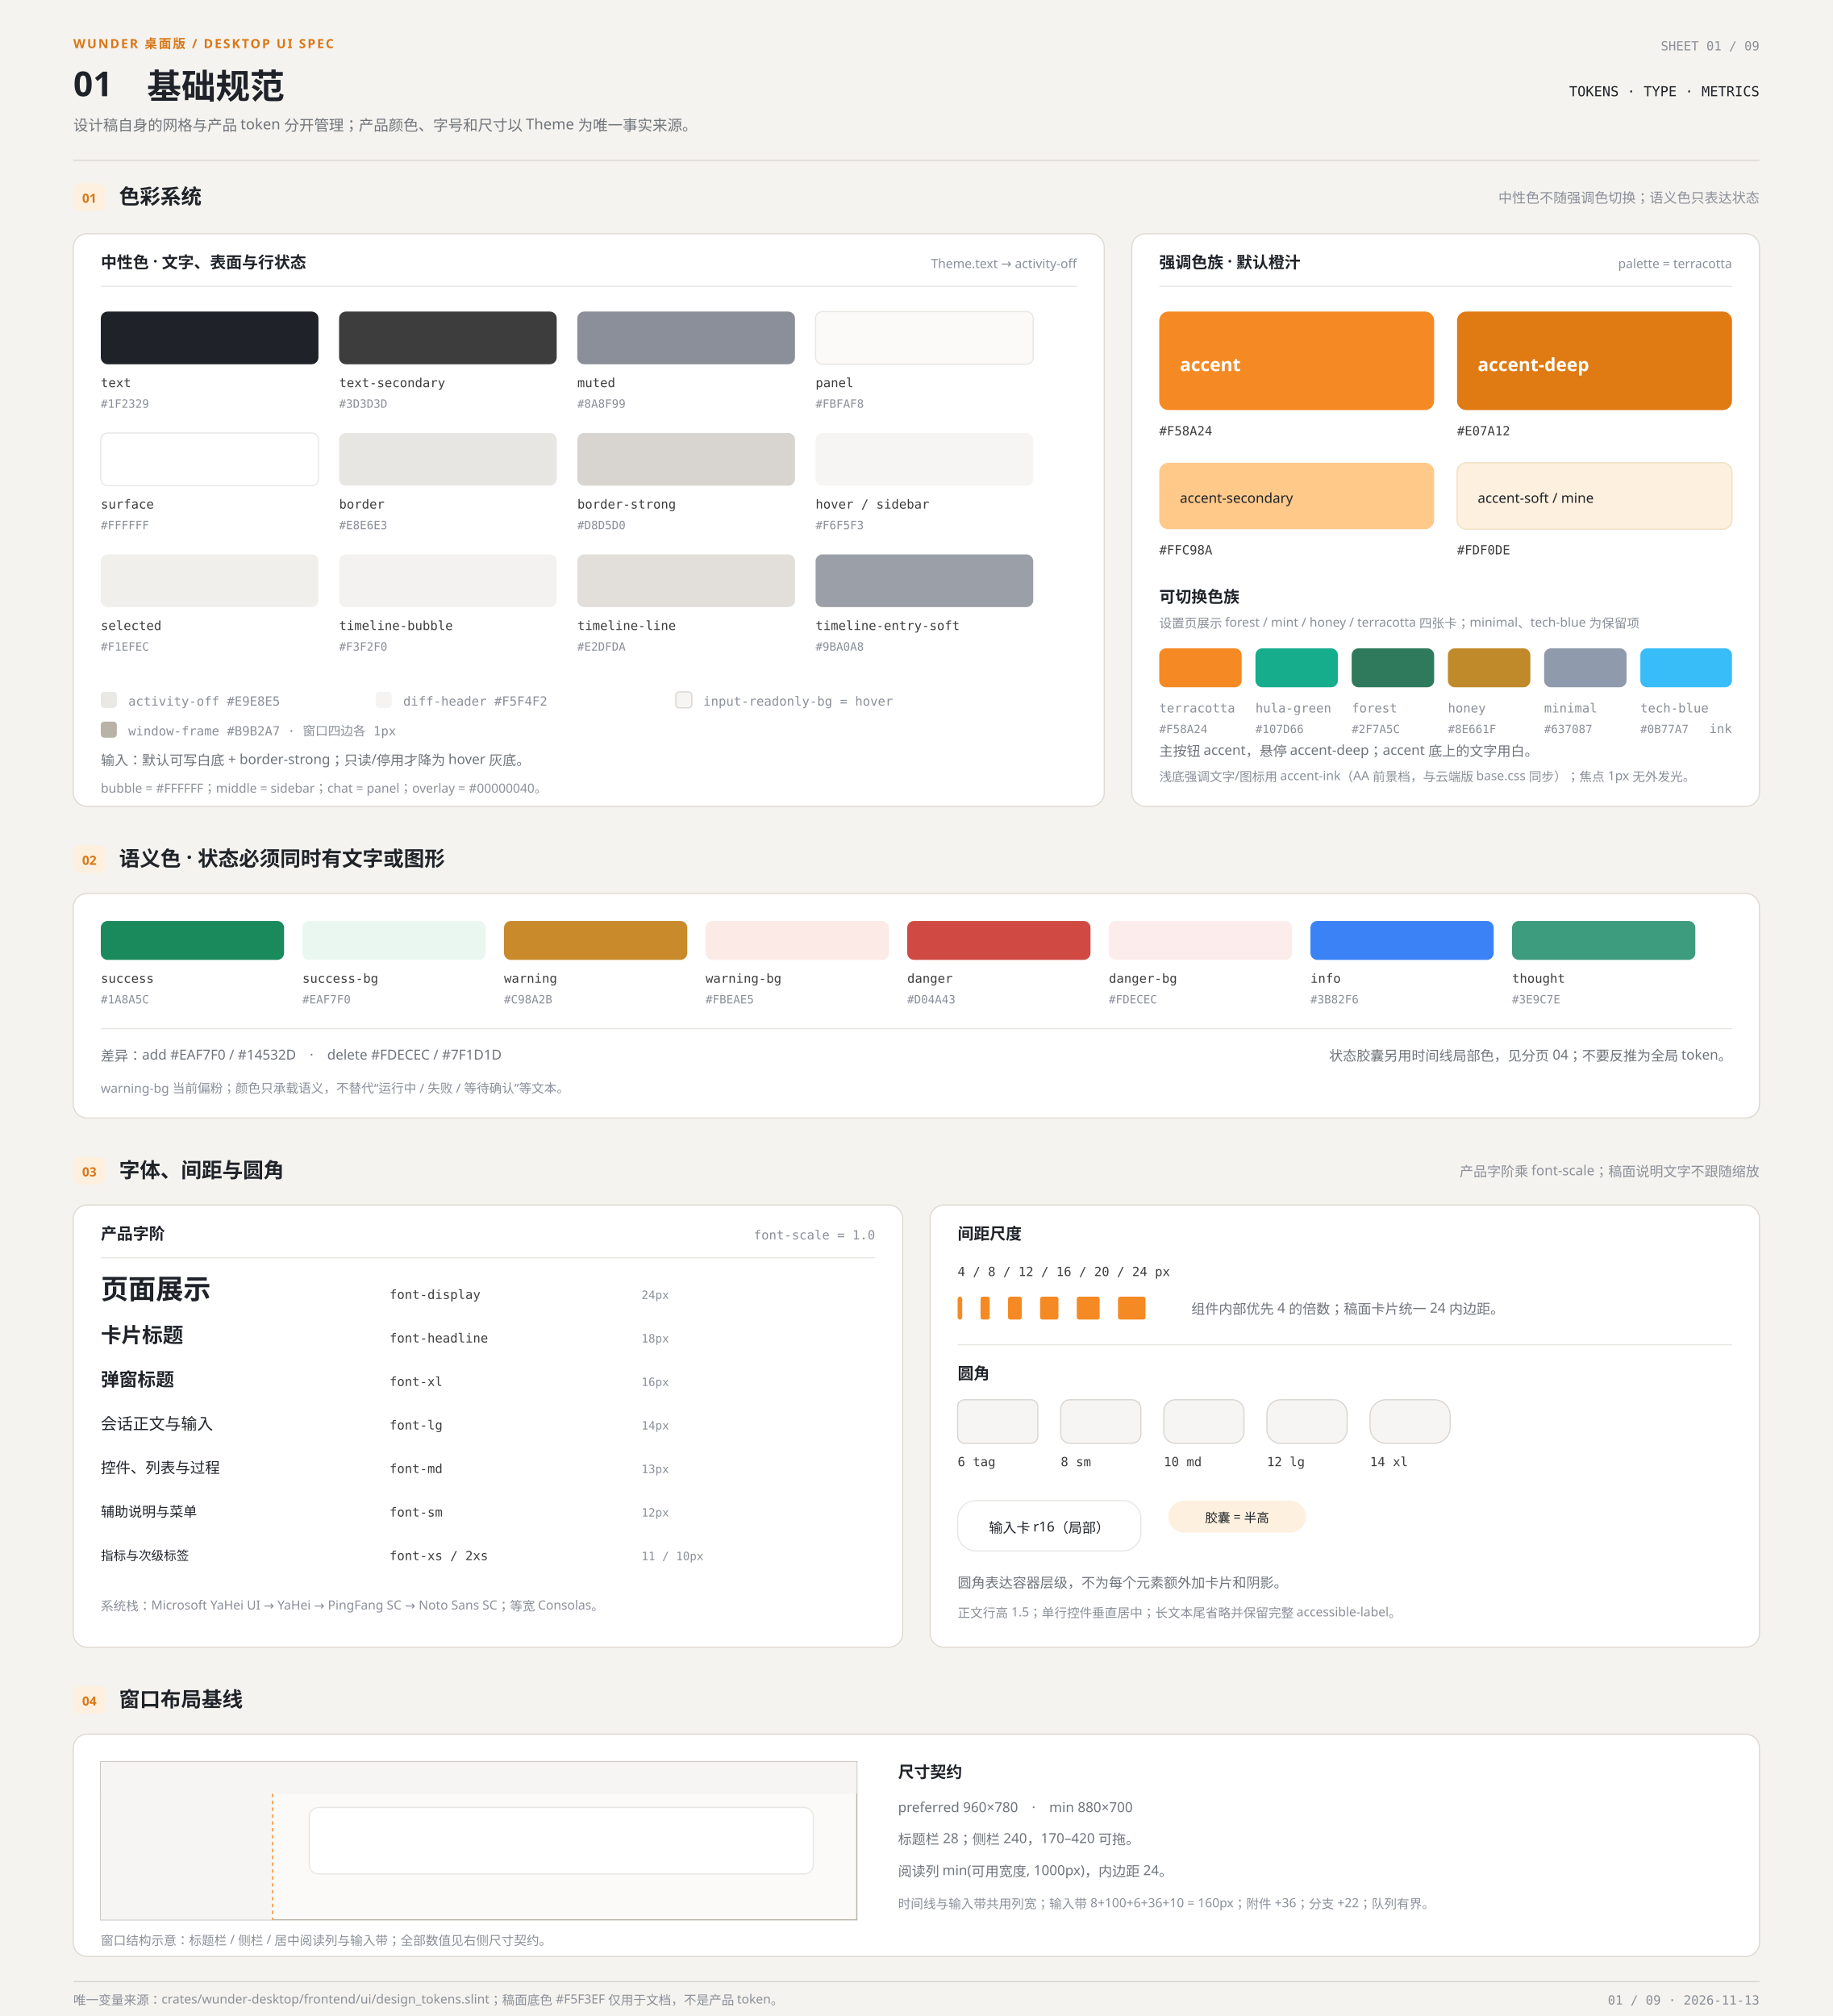
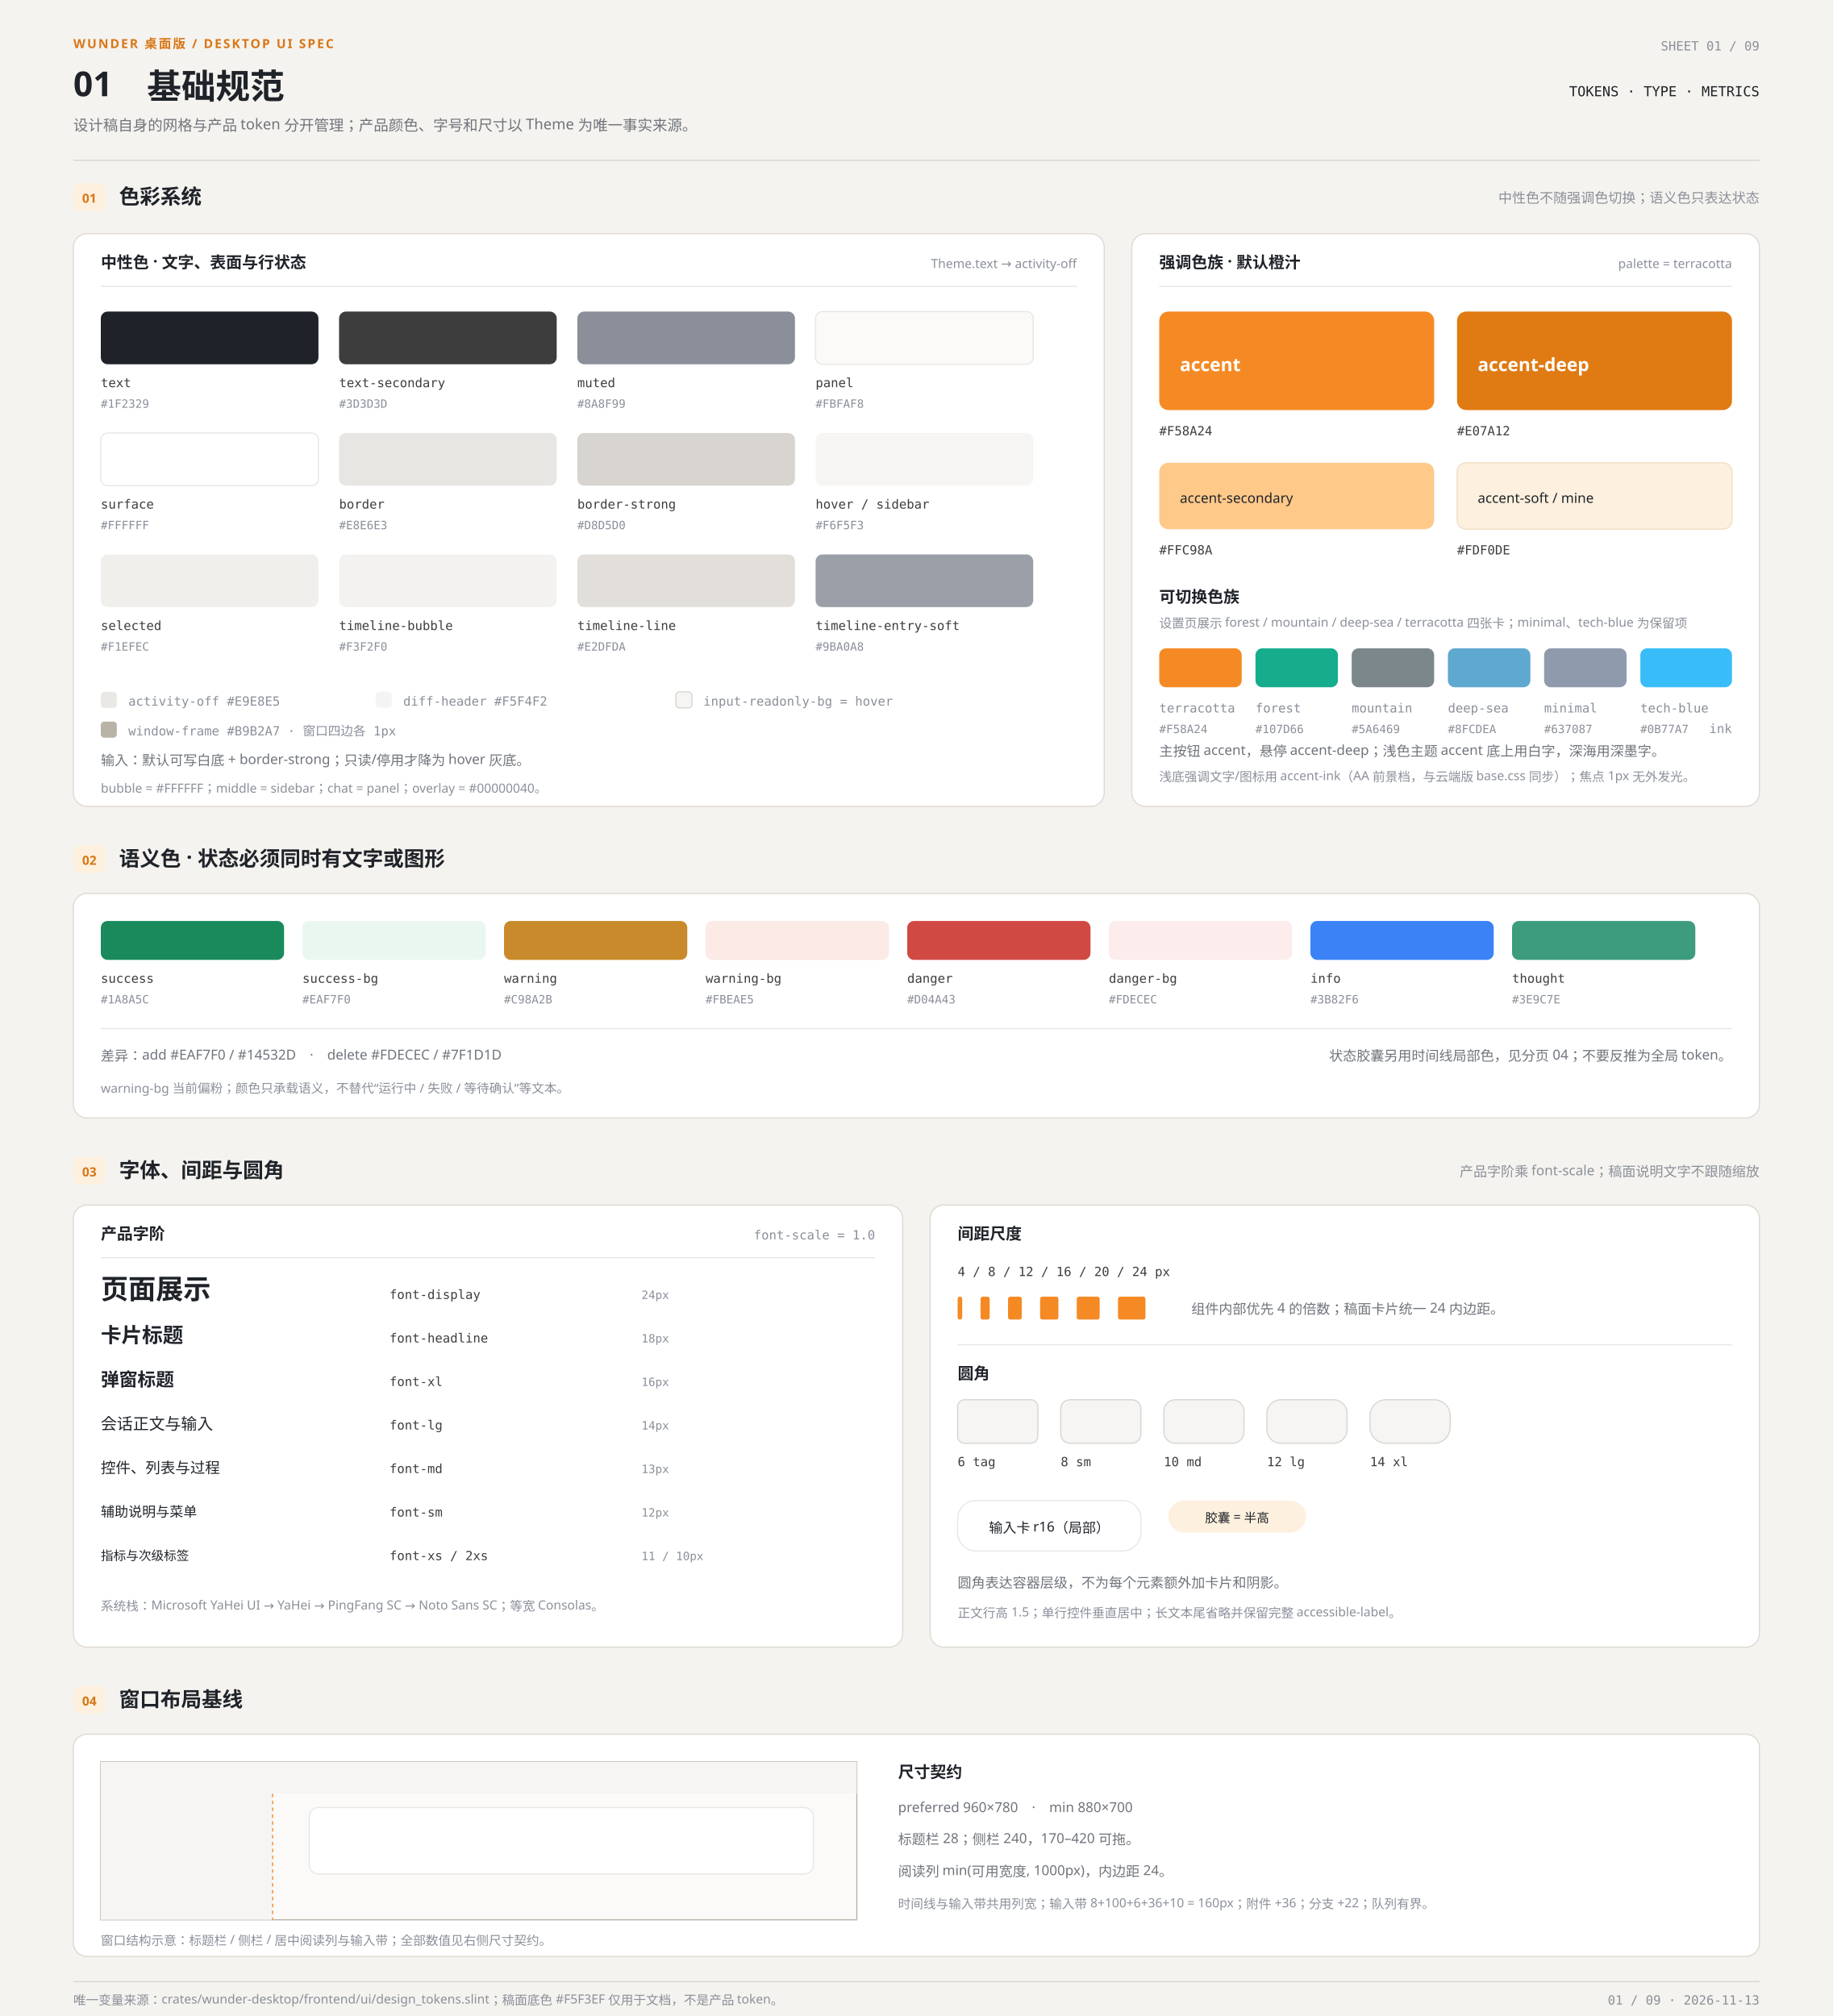
<svg xmlns="http://www.w3.org/2000/svg" width="1600" height="1760" viewBox="0 0 1600 1760" role="img" aria-label="wunder 桌面版 桌面端基础设计规范">
  <style>
    svg{font-family:'Microsoft YaHei UI','Microsoft YaHei','PingFang SC','Noto Sans SC',sans-serif;fill:#1F2329}.mono{font-family:Consolas,monospace}.h1{font-size:30px;font-weight:700}.sub{font-size:13px;fill:#6F747B}.kicker{font-size:11px;font-weight:700;letter-spacing:1.4px;fill:#D87616}.sect{font-size:18px;font-weight:700}.sect-note{font-size:12px;fill:#8A8F99}.card{fill:#FFF;stroke:#DED9D1}.card-t{font-size:14px;font-weight:700}.note{font-size:12px;fill:#6F747B}.tiny{font-size:11px;fill:#8A8F99}.tok{font-size:11px;fill:#3D3D3D}.hex{font-size:10px;fill:#8A8F99}.chip{font-size:11px;font-weight:700;fill:#D87616}.ui14{font-size:14px}.ui13{font-size:13px}.ui12{font-size:12px}.ui11{font-size:11px}
  </style>
  <rect width="1600" height="1760" fill="#F5F3EF" />
  <g id="header">
    <text x="64" y="42" class="kicker">WUNDER 桌面版 / DESKTOP UI SPEC</text>
    <text x="64" y="84" class="h1">01　基础规范</text>
    <text x="64" y="114" class="sub">设计稿自身的网格与产品 token 分开管理；产品颜色、字号和尺寸以 Theme 为唯一事实来源。</text>
    <text x="1536" y="44" text-anchor="end" class="mono tiny">SHEET 01 / 09</text>
    <text x="1536" y="84" text-anchor="end" class="mono ui12">TOKENS · TYPE · METRICS</text>
    <line x1="64" y1="140" x2="1536" y2="140" stroke="#D8D5D0" />
  </g>
  <g id="color-system">
    <rect x="64" y="160" width="28" height="24" rx="6" fill="#FDF0DE" />
    <text x="78" y="177" text-anchor="middle" class="chip">01</text>
    <text x="104" y="178" class="sect">色彩系统</text>
    <text x="1536" y="177" text-anchor="end" class="sect-note">中性色不随强调色切换；语义色只表达状态</text>
    <rect x="64" y="204" width="900" height="500" rx="12" class="card" />
    <text x="88" y="234" class="card-t">中性色 · 文字、表面与行状态</text>
    <text x="940" y="234" text-anchor="end" class="tiny">Theme.text → activity-off</text>
    <line x1="88" y1="250" x2="940" y2="250" stroke="#E8E6E3" />
    <g>
      <rect x="88" y="272" width="190" height="46" rx="6" fill="#1F2329" />
      <text x="88" y="338" class="mono tok">text</text>
      <text x="88" y="356" class="mono hex">#1F2329</text>
      <rect x="296" y="272" width="190" height="46" rx="6" fill="#3D3D3D" />
      <text x="296" y="338" class="mono tok">text-secondary</text>
      <text x="296" y="356" class="mono hex">#3D3D3D</text>
      <rect x="504" y="272" width="190" height="46" rx="6" fill="#8A8F99" />
      <text x="504" y="338" class="mono tok">muted</text>
      <text x="504" y="356" class="mono hex">#8A8F99</text>
      <rect x="712" y="272" width="190" height="46" rx="6" fill="#FBFAF8" stroke="#E8E6E3" />
      <text x="712" y="338" class="mono tok">panel</text>
      <text x="712" y="356" class="mono hex">#FBFAF8</text>
      <rect x="88" y="378" width="190" height="46" rx="6" fill="#FFF" stroke="#E8E6E3" />
      <text x="88" y="444" class="mono tok">surface</text>
      <text x="88" y="462" class="mono hex">#FFFFFF</text>
      <rect x="296" y="378" width="190" height="46" rx="6" fill="#E8E6E3" />
      <text x="296" y="444" class="mono tok">border</text>
      <text x="296" y="462" class="mono hex">#E8E6E3</text>
      <rect x="504" y="378" width="190" height="46" rx="6" fill="#D8D5D0" />
      <text x="504" y="444" class="mono tok">border-strong</text>
      <text x="504" y="462" class="mono hex">#D8D5D0</text>
      <rect x="712" y="378" width="190" height="46" rx="6" fill="#F6F5F3" />
      <text x="712" y="444" class="mono tok">hover / sidebar</text>
      <text x="712" y="462" class="mono hex">#F6F5F3</text>
      <rect x="88" y="484" width="190" height="46" rx="6" fill="#F1EFEC" />
      <text x="88" y="550" class="mono tok">selected</text>
      <text x="88" y="568" class="mono hex">#F1EFEC</text>
      <rect x="296" y="484" width="190" height="46" rx="6" fill="#F3F2F0" />
      <text x="296" y="550" class="mono tok">timeline-bubble</text>
      <text x="296" y="568" class="mono hex">#F3F2F0</text>
      <rect x="504" y="484" width="190" height="46" rx="6" fill="#E2DFDA" />
      <text x="504" y="550" class="mono tok">timeline-line</text>
      <text x="504" y="568" class="mono hex">#E2DFDA</text>
      <rect x="712" y="484" width="190" height="46" rx="6" fill="#9BA0A8" />
      <text x="712" y="550" class="mono tok">timeline-entry-soft</text>
      <text x="712" y="568" class="mono hex">#9BA0A8</text>
    </g>
    <rect x="88" y="604" width="14" height="14" rx="3" fill="#E9E8E5" />
    <text x="112" y="616" class="mono tiny">activity-off #E9E8E5</text>
    <rect x="328" y="604" width="14" height="14" rx="3" fill="#F5F4F2" />
    <text x="352" y="616" class="mono tiny">diff-header #F5F4F2</text>
    <rect x="590" y="604" width="14" height="14" rx="3" fill="#F6F5F3" stroke="#D8D5D0" />
    <text x="614" y="616" class="mono tiny">input-readonly-bg = hover</text>
    <rect x="88" y="630" width="14" height="14" rx="3" fill="#B9B2A7" />
    <text x="112" y="642" class="mono tiny">window-frame #B9B2A7 · 窗口四边各 1px</text>
    <text x="88" y="668" class="note">输入：默认可写白底 + border-strong；只读/停用才降为 hover 灰底。</text>
    <text x="88" y="692" class="tiny">bubble = #FFFFFF；middle = sidebar；chat = panel；overlay = #00000040。</text>
    <rect x="988" y="204" width="548" height="500" rx="12" class="card" />
    <text x="1012" y="234" class="card-t">强调色族 · 默认橙汁</text>
    <text x="1512" y="234" text-anchor="end" class="tiny">palette = terracotta</text>
    <line x1="1012" y1="250" x2="1512" y2="250" stroke="#E8E6E3" />
    <rect x="1012" y="272" width="240" height="86" rx="8" fill="#F58A24" />
    <text x="1030" y="324" font-size="16" font-weight="700" fill="#FFF">accent</text>
    <text x="1012" y="380" class="mono tok">#F58A24</text>
    <rect x="1272" y="272" width="240" height="86" rx="8" fill="#E07A12" />
    <text x="1290" y="324" font-size="16" font-weight="700" fill="#FFF">accent-deep</text>
    <text x="1272" y="380" class="mono tok">#E07A12</text>
    <rect x="1012" y="404" width="240" height="58" rx="8" fill="#FFC98A" />
    <text x="1030" y="439" class="ui12">accent-secondary</text>
    <text x="1012" y="484" class="mono tok">#FFC98A</text>
    <rect x="1272" y="404" width="240" height="58" rx="8" fill="#FDF0DE" stroke="#EFDFC4" />
    <text x="1290" y="439" class="ui12">accent-soft / mine</text>
    <text x="1272" y="484" class="mono tok">#FDF0DE</text>
    <text x="1012" y="526" class="card-t">可切换色族</text>
-     <text x="1012" y="548" class="tiny">设置页展示 forest / mint / honey / terracotta 四张卡；minimal、tech-blue 为保留项</text>
+     <text x="1012" y="548" class="tiny">设置页展示 forest / mountain / deep-sea / terracotta 四张卡；minimal、tech-blue 为保留项</text>
    <g>
      <rect x="1012" y="566" width="72" height="34" rx="6" fill="#F58A24" />
      <rect x="1096" y="566" width="72" height="34" rx="6" fill="#16AD8D" />
-       <rect x="1180" y="566" width="72" height="34" rx="6" fill="#2F7A5C" />
-       <rect x="1264" y="566" width="72" height="34" rx="6" fill="#C08A2A" />
+       <rect x="1180" y="566" width="72" height="34" rx="6" fill="#7C878C" />
+       <rect x="1264" y="566" width="72" height="34" rx="6" fill="#5FA8CF" />
      <rect x="1348" y="566" width="72" height="34" rx="6" fill="#8F9AAD" />
      <rect x="1432" y="566" width="80" height="34" rx="6" fill="#38BDF8" />
    </g>
    <text x="1012" y="622" class="mono tiny">terracotta</text>
-     <text x="1096" y="622" class="mono tiny">hula-green</text>
-     <text x="1180" y="622" class="mono tiny">forest</text>
-     <text x="1264" y="622" class="mono tiny">honey</text>
+     <text x="1096" y="622" class="mono tiny">forest</text>
+     <text x="1180" y="622" class="mono tiny">mountain</text>
+     <text x="1264" y="622" class="mono tiny">deep-sea</text>
    <text x="1348" y="622" class="mono tiny">minimal</text>
    <text x="1432" y="622" class="mono tiny">tech-blue</text>
    <text x="1012" y="640" class="mono hex">#F58A24</text>
    <text x="1096" y="640" class="mono hex">#107D66</text>
-     <text x="1180" y="640" class="mono hex">#2F7A5C</text>
-     <text x="1264" y="640" class="mono hex">#8E661F</text>
+     <text x="1180" y="640" class="mono hex">#5A6469</text>
+     <text x="1264" y="640" class="mono hex">#8FCDEA</text>
    <text x="1348" y="640" class="mono hex">#637087</text>
    <text x="1432" y="640" class="mono hex">#0B77A7</text>
    <text x="1512" y="640" text-anchor="end" class="mono tiny">ink</text>
-     <text x="1012" y="660" class="note">主按钮 accent，悬停 accent-deep；accent 底上的文字用白。</text>
+     <text x="1012" y="660" class="note">主按钮 accent，悬停 accent-deep；浅色主题 accent 底上用白字，深海用深墨字。</text>
    <text x="1012" y="682" class="tiny">浅底强调文字/图标用 accent-ink（AA 前景档，与云端版 base.css 同步）；焦点 1px 无外发光。</text>
  </g>
  <g id="semantic-colors">
    <rect x="64" y="738" width="28" height="24" rx="6" fill="#FDF0DE" />
    <text x="78" y="755" text-anchor="middle" class="chip">02</text>
    <text x="104" y="756" class="sect">语义色 · 状态必须同时有文字或图形</text>
    <rect x="64" y="780" width="1472" height="196" rx="12" class="card" />
    <g>
      <rect x="88" y="804" width="160" height="34" rx="6" fill="#1A8A5C" />
      <rect x="264" y="804" width="160" height="34" rx="6" fill="#EAF7F0" />
      <rect x="440" y="804" width="160" height="34" rx="6" fill="#C98A2B" />
      <rect x="616" y="804" width="160" height="34" rx="6" fill="#FBEAE5" />
      <rect x="792" y="804" width="160" height="34" rx="6" fill="#D04A43" />
      <rect x="968" y="804" width="160" height="34" rx="6" fill="#FDECEC" />
      <rect x="1144" y="804" width="160" height="34" rx="6" fill="#3B82F6" />
      <rect x="1320" y="804" width="160" height="34" rx="6" fill="#3E9C7E" />
    </g>
    <g class="mono tok">
      <text x="88" y="858">success</text>
      <text x="264" y="858">success-bg</text>
      <text x="440" y="858">warning</text>
      <text x="616" y="858">warning-bg</text>
      <text x="792" y="858">danger</text>
      <text x="968" y="858">danger-bg</text>
      <text x="1144" y="858">info</text>
      <text x="1320" y="858">thought</text>
    </g>
    <g class="mono hex">
      <text x="88" y="876">#1A8A5C</text>
      <text x="264" y="876">#EAF7F0</text>
      <text x="440" y="876">#C98A2B</text>
      <text x="616" y="876">#FBEAE5</text>
      <text x="792" y="876">#D04A43</text>
      <text x="968" y="876">#FDECEC</text>
      <text x="1144" y="876">#3B82F6</text>
      <text x="1320" y="876">#3E9C7E</text>
    </g>
    <line x1="88" y1="898" x2="1512" y2="898" stroke="#E8E6E3" />
    <text x="88" y="926" class="note">差异：add #EAF7F0 / #14532D　·　delete #FDECEC / #7F1D1D</text>
    <text x="1512" y="926" text-anchor="end" class="note">状态胶囊另用时间线局部色，见分页 04；不要反推为全局 token。</text>
    <text x="88" y="954" class="tiny">warning-bg 当前偏粉；颜色只承载语义，不替代“运行中 / 失败 / 等待确认”等文本。</text>
  </g>
  <g id="type-and-metrics">
    <rect x="64" y="1010" width="28" height="24" rx="6" fill="#FDF0DE" />
    <text x="78" y="1027" text-anchor="middle" class="chip">03</text>
    <text x="104" y="1028" class="sect">字体、间距与圆角</text>
    <text x="1536" y="1027" text-anchor="end" class="sect-note">产品字阶乘 font-scale；稿面说明文字不跟随缩放</text>
    <rect x="64" y="1052" width="724" height="386" rx="12" class="card" />
    <text x="88" y="1082" class="card-t">产品字阶</text>
    <text x="764" y="1082" text-anchor="end" class="mono tiny">font-scale = 1.0</text>
    <line x1="88" y1="1098" x2="764" y2="1098" stroke="#E8E6E3" />
    <text x="88" y="1134" font-size="24" font-weight="600">页面展示</text>
    <text x="340" y="1134" class="mono tok">font-display</text>
    <text x="560" y="1134" class="mono hex">24px</text>
    <text x="88" y="1172" font-size="18" font-weight="700">卡片标题</text>
    <text x="340" y="1172" class="mono tok">font-headline</text>
    <text x="560" y="1172" class="mono hex">18px</text>
    <text x="88" y="1210" font-size="16" font-weight="600">弹窗标题</text>
    <text x="340" y="1210" class="mono tok">font-xl</text>
    <text x="560" y="1210" class="mono hex">16px</text>
    <text x="88" y="1248" class="ui14">会话正文与输入</text>
    <text x="340" y="1248" class="mono tok">font-lg</text>
    <text x="560" y="1248" class="mono hex">14px</text>
    <text x="88" y="1286" class="ui13">控件、列表与过程</text>
    <text x="340" y="1286" class="mono tok">font-md</text>
    <text x="560" y="1286" class="mono hex">13px</text>
    <text x="88" y="1324" class="ui12">辅助说明与菜单</text>
    <text x="340" y="1324" class="mono tok">font-sm</text>
    <text x="560" y="1324" class="mono hex">12px</text>
    <text x="88" y="1362" class="ui11">指标与次级标签</text>
    <text x="340" y="1362" class="mono tok">font-xs / 2xs</text>
    <text x="560" y="1362" class="mono hex">11 / 10px</text>
    <text x="88" y="1406" class="tiny">系统栈：Microsoft YaHei UI → YaHei → PingFang SC → Noto Sans SC；等宽 Consolas。</text>
    <rect x="812" y="1052" width="724" height="386" rx="12" class="card" />
    <text x="836" y="1082" class="card-t">间距尺度</text>
    <text x="836" y="1114" class="mono tok">4 / 8 / 12 / 16 / 20 / 24 px</text>
    <g fill="#F58A24">
      <rect x="836" y="1132" width="4" height="20" rx="2" />
      <rect x="856" y="1132" width="8" height="20" rx="2" />
      <rect x="880" y="1132" width="12" height="20" rx="2" />
      <rect x="908" y="1132" width="16" height="20" rx="2" />
      <rect x="940" y="1132" width="20" height="20" rx="2" />
      <rect x="976" y="1132" width="24" height="20" rx="2" />
    </g>
    <text x="1040" y="1147" class="note">组件内部优先 4 的倍数；稿面卡片统一 24 内边距。</text>
    <line x1="836" y1="1174" x2="1512" y2="1174" stroke="#E8E6E3" />
    <text x="836" y="1204" class="card-t">圆角</text>
    <rect x="836" y="1222" width="70" height="38" rx="6" fill="#F6F5F3" stroke="#D8D5D0" />
    <rect x="926" y="1222" width="70" height="38" rx="8" fill="#F6F5F3" stroke="#D8D5D0" />
    <rect x="1016" y="1222" width="70" height="38" rx="10" fill="#F6F5F3" stroke="#D8D5D0" />
    <rect x="1106" y="1222" width="70" height="38" rx="12" fill="#F6F5F3" stroke="#D8D5D0" />
    <rect x="1196" y="1222" width="70" height="38" rx="14" fill="#F6F5F3" stroke="#D8D5D0" />
    <text x="836" y="1280" class="mono tok">6 tag</text>
    <text x="926" y="1280" class="mono tok">8 sm</text>
    <text x="1016" y="1280" class="mono tok">10 md</text>
    <text x="1106" y="1280" class="mono tok">12 lg</text>
    <text x="1196" y="1280" class="mono tok">14 xl</text>
    <rect x="836" y="1310" width="160" height="44" rx="16" fill="#FFF" stroke="#E8E6E3" />
    <text x="916" y="1338" text-anchor="middle" class="ui12">输入卡 r16（局部）</text>
    <rect x="1020" y="1310" width="120" height="28" rx="14" fill="#FDF0DE" />
    <text x="1080" y="1329" text-anchor="middle" class="ui11">胶囊 = 半高</text>
    <text x="836" y="1386" class="note">圆角表达容器层级，不为每个元素额外加卡片和阴影。</text>
    <text x="836" y="1412" class="tiny">正文行高 1.5；单行控件垂直居中；长文本尾省略并保留完整 accessible-label。</text>
  </g>
  <g id="layout-baseline">
    <rect x="64" y="1472" width="28" height="24" rx="6" fill="#FDF0DE" />
    <text x="78" y="1489" text-anchor="middle" class="chip">04</text>
    <text x="104" y="1490" class="sect">窗口布局基线</text>
    <rect x="64" y="1514" width="1472" height="194" rx="12" class="card" />
    <rect x="88" y="1538" width="660" height="138" fill="#FBFAF8" stroke="#B9B2A7" />
    <rect x="88" y="1538" width="660" height="28" fill="#F6F5F3" />
    <rect x="88" y="1566" width="150" height="110" fill="#F6F5F3" />
    <rect x="270" y="1578" width="440" height="58" rx="8" fill="#FFF" stroke="#E8E6E3" />
    <line x1="238" y1="1566" x2="238" y2="1676" stroke="#F58A24" stroke-dasharray="3 3" />
    <text x="88" y="1698" class="tiny">窗口结构示意：标题栏 / 侧栏 / 居中阅读列与输入带；全部数值见右侧尺寸契约。</text>
    <text x="784" y="1552" class="card-t">尺寸契约</text>
    <text x="784" y="1582" class="note">preferred 960×780　·　min 880×700</text>
    <text x="784" y="1610" class="note">标题栏 28；侧栏 240，170–420 可拖。</text>
    <text x="784" y="1638" class="note">阅读列 min(可用宽度, 1000px)，内边距 24。</text>
    <text x="784" y="1666" class="tiny">时间线与输入带共用列宽；输入带 8+100+6+36+10 = 160px；附件 +36；分支 +22；队列有界。</text>
  </g>
  <g id="footer">
    <line x1="64" y1="1730" x2="1536" y2="1730" stroke="#D8D5D0" />
    <text x="64" y="1750" class="tiny">唯一变量来源：crates/wunder-desktop/frontend/ui/design_tokens.slint；稿面底色 #F5F3EF 仅用于文档，不是产品 token。</text>
    <text x="1536" y="1750" text-anchor="end" class="mono tiny">01 / 09 · 2026-11-13</text>
  </g>
</svg>
